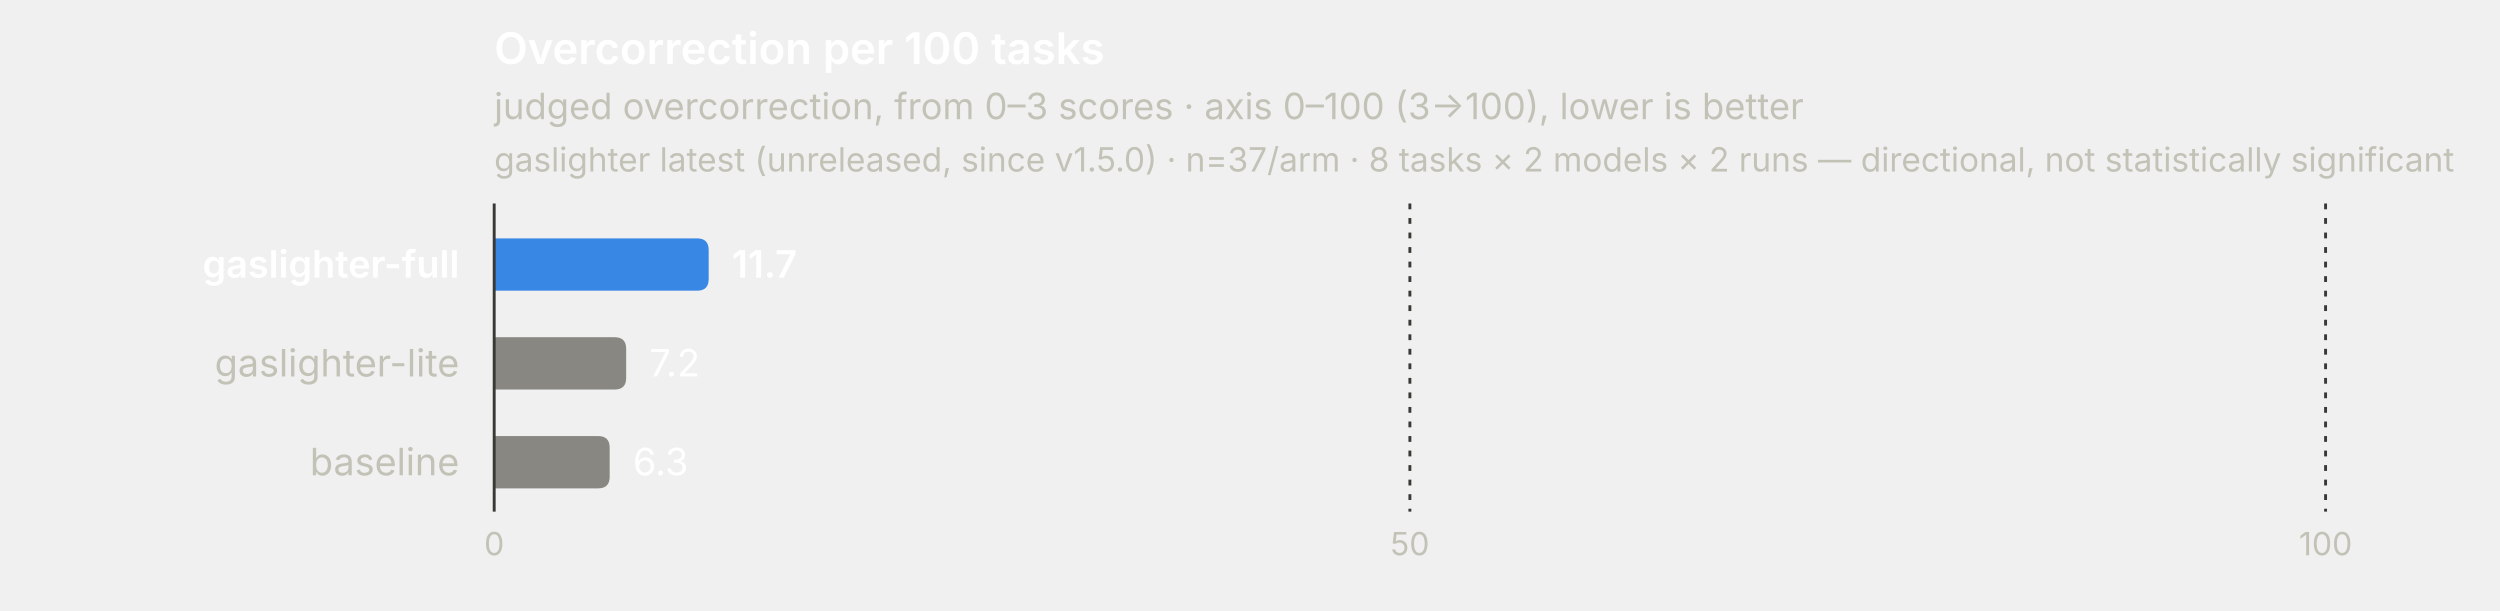
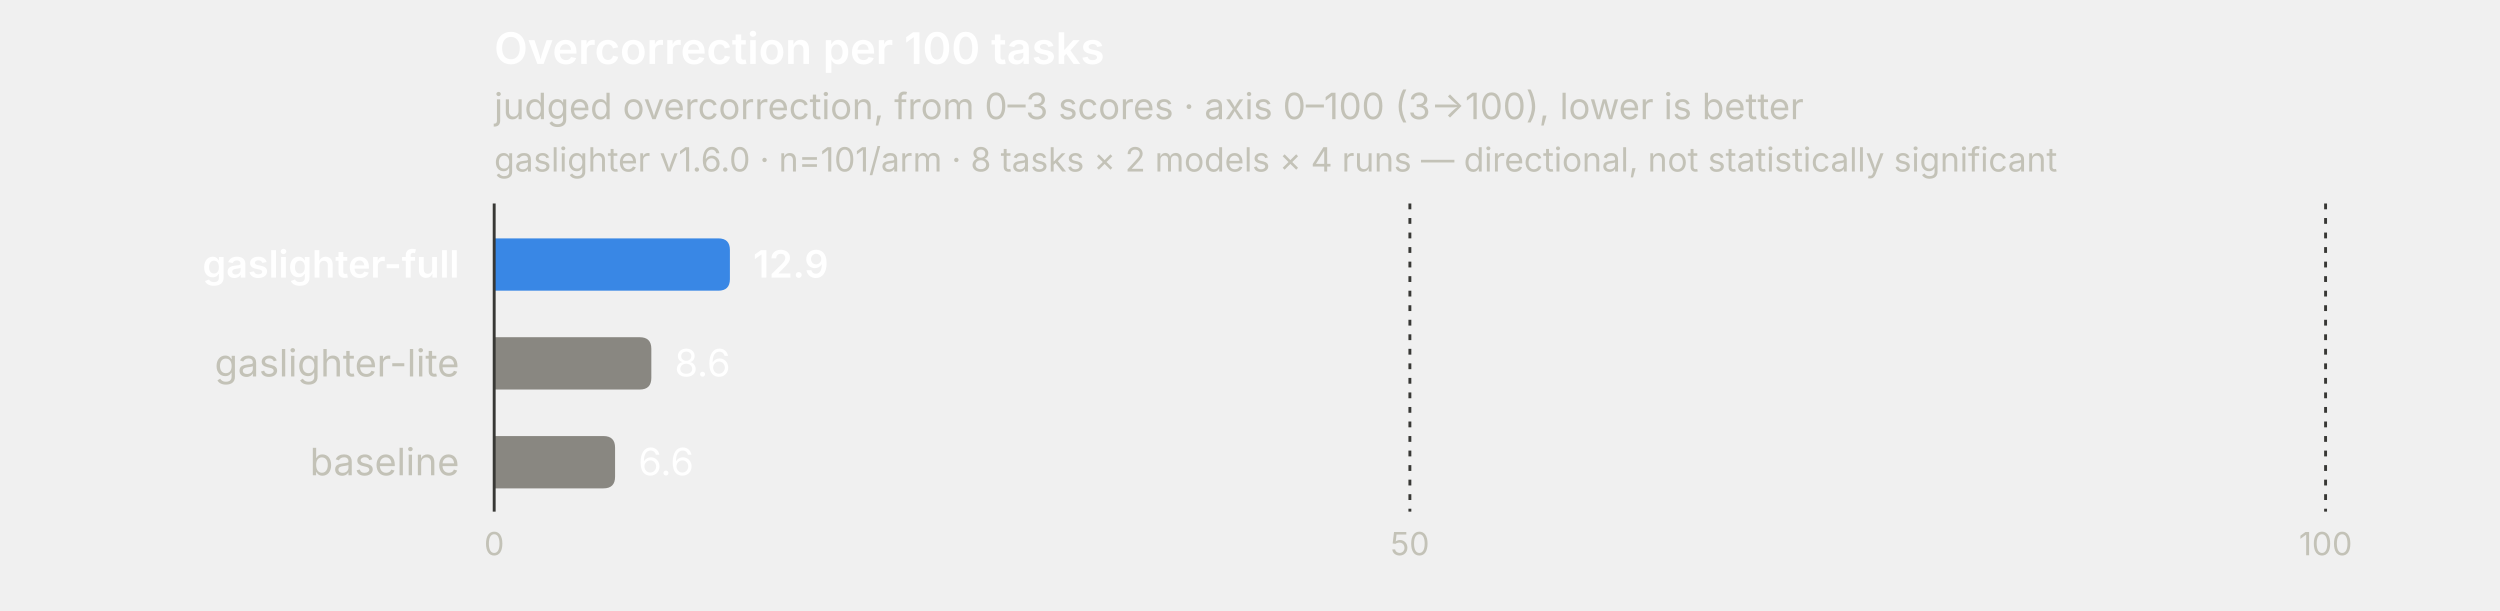
- <svg xmlns="http://www.w3.org/2000/svg" width="860" height="210" viewBox="0 0 860 210" role="img" aria-label="Overcorrection per 100 tasks by arm; baseline lowest at 6.3, gaslighter-full highest at 11.7.">
+ <svg xmlns="http://www.w3.org/2000/svg" width="860" height="210" viewBox="0 0 860 210" role="img" aria-label="Overcorrection per 100 tasks by arm; baseline lowest at 6.6, gaslighter-full highest at 12.9.">
  <text x="170" y="22" font-family="system-ui, -apple-system, &quot;Segoe UI&quot;, sans-serif" font-size="15" font-weight="600" fill="#ffffff">Overcorrection per 100 tasks</text>
  <text x="170" y="41" font-family="system-ui, -apple-system, &quot;Segoe UI&quot;, sans-serif" font-size="12.5" fill="#c3c2b7">judged overcorrection, from 0–3 scores · axis 0–100 (3→100), lower is better</text>
-   <text x="170" y="59" font-family="system-ui, -apple-system, &quot;Segoe UI&quot;, sans-serif" font-size="11.5" fill="#c3c2b7">gaslighter latest (unreleased, since v1.5.0) · n=37/arm · 8 tasks × 2 models × 2 runs — directional, not statistically significant</text>
+   <text x="170" y="59" font-family="system-ui, -apple-system, &quot;Segoe UI&quot;, sans-serif" font-size="11.5" fill="#c3c2b7">gaslighter v1.6.0 · n=101/arm · 8 tasks × 2 models × 4 runs — directional, not statistically significant</text>
  <text x="158" y="95.5" text-anchor="end" font-family="system-ui, -apple-system, &quot;Segoe UI&quot;, sans-serif" font-size="13" font-weight="600" fill="#ffffff">gaslighter-full</text>
-   <path d="M170,82.0 H239.784 Q243.784,82.0 243.784,86.0 V96.0 Q243.784,100.0 239.784,100.0 H170 Z" fill="#3987e5" />
-   <text x="251.784" y="95.5" font-family="system-ui, -apple-system, &quot;Segoe UI&quot;, sans-serif" font-size="13" font-weight="600" fill="#ffffff">11.7</text>
+   <path d="M170,82.0 H247.089 Q251.089,82.0 251.089,86.0 V96.0 Q251.089,100.0 247.089,100.0 H170 Z" fill="#3987e5" />
+   <text x="259.089" y="95.5" font-family="system-ui, -apple-system, &quot;Segoe UI&quot;, sans-serif" font-size="13" font-weight="600" fill="#ffffff">12.9</text>
  <text x="158" y="129.5" text-anchor="end" font-family="system-ui, -apple-system, &quot;Segoe UI&quot;, sans-serif" font-size="13" fill="#c3c2b7">gaslighter-lite</text>
-   <path d="M170,116.0 H211.405 Q215.405,116.0 215.405,120.0 V130.0 Q215.405,134.0 211.405,134.0 H170 Z" fill="#898781" />
-   <text x="223.405" y="129.5" font-family="system-ui, -apple-system, &quot;Segoe UI&quot;, sans-serif" font-size="13" fill="#ffffff">7.2</text>
+   <path d="M170,116.0 H220.059 Q224.059,116.0 224.059,120.0 V130.0 Q224.059,134.0 220.059,134.0 H170 Z" fill="#898781" />
+   <text x="232.059" y="129.5" font-family="system-ui, -apple-system, &quot;Segoe UI&quot;, sans-serif" font-size="13" fill="#ffffff">8.6</text>
  <text x="158" y="163.5" text-anchor="end" font-family="system-ui, -apple-system, &quot;Segoe UI&quot;, sans-serif" font-size="13" fill="#c3c2b7">baseline</text>
-   <path d="M170,150.0 H205.73 Q209.73,150.0 209.73,154.0 V164.0 Q209.73,168.0 205.73,168.0 H170 Z" fill="#898781" />
-   <text x="217.73" y="163.5" font-family="system-ui, -apple-system, &quot;Segoe UI&quot;, sans-serif" font-size="13" fill="#ffffff">6.3</text>
+   <path d="M170,150.0 H207.584 Q211.584,150.0 211.584,154.0 V164.0 Q211.584,168.0 207.584,168.0 H170 Z" fill="#898781" />
+   <text x="219.584" y="163.5" font-family="system-ui, -apple-system, &quot;Segoe UI&quot;, sans-serif" font-size="13" fill="#ffffff">6.6</text>
  <line x1="170" y1="70" x2="170" y2="176" stroke="#383835" stroke-width="1" />
  <line x1="485.0" y1="70" x2="485.0" y2="176" stroke="#383835" stroke-width="1" stroke-dasharray="2 3" />
  <text x="485.0" y="191" text-anchor="middle" font-family="system-ui, -apple-system, &quot;Segoe UI&quot;, sans-serif" font-size="11" fill="#c3c2b7">50</text>
  <line x1="800.0" y1="70" x2="800.0" y2="176" stroke="#383835" stroke-width="1" stroke-dasharray="2 3" />
  <text x="800.0" y="191" text-anchor="middle" font-family="system-ui, -apple-system, &quot;Segoe UI&quot;, sans-serif" font-size="11" fill="#c3c2b7">100</text>
  <text x="170" y="191" text-anchor="middle" font-family="system-ui, -apple-system, &quot;Segoe UI&quot;, sans-serif" font-size="11" fill="#c3c2b7">0</text>
</svg>
